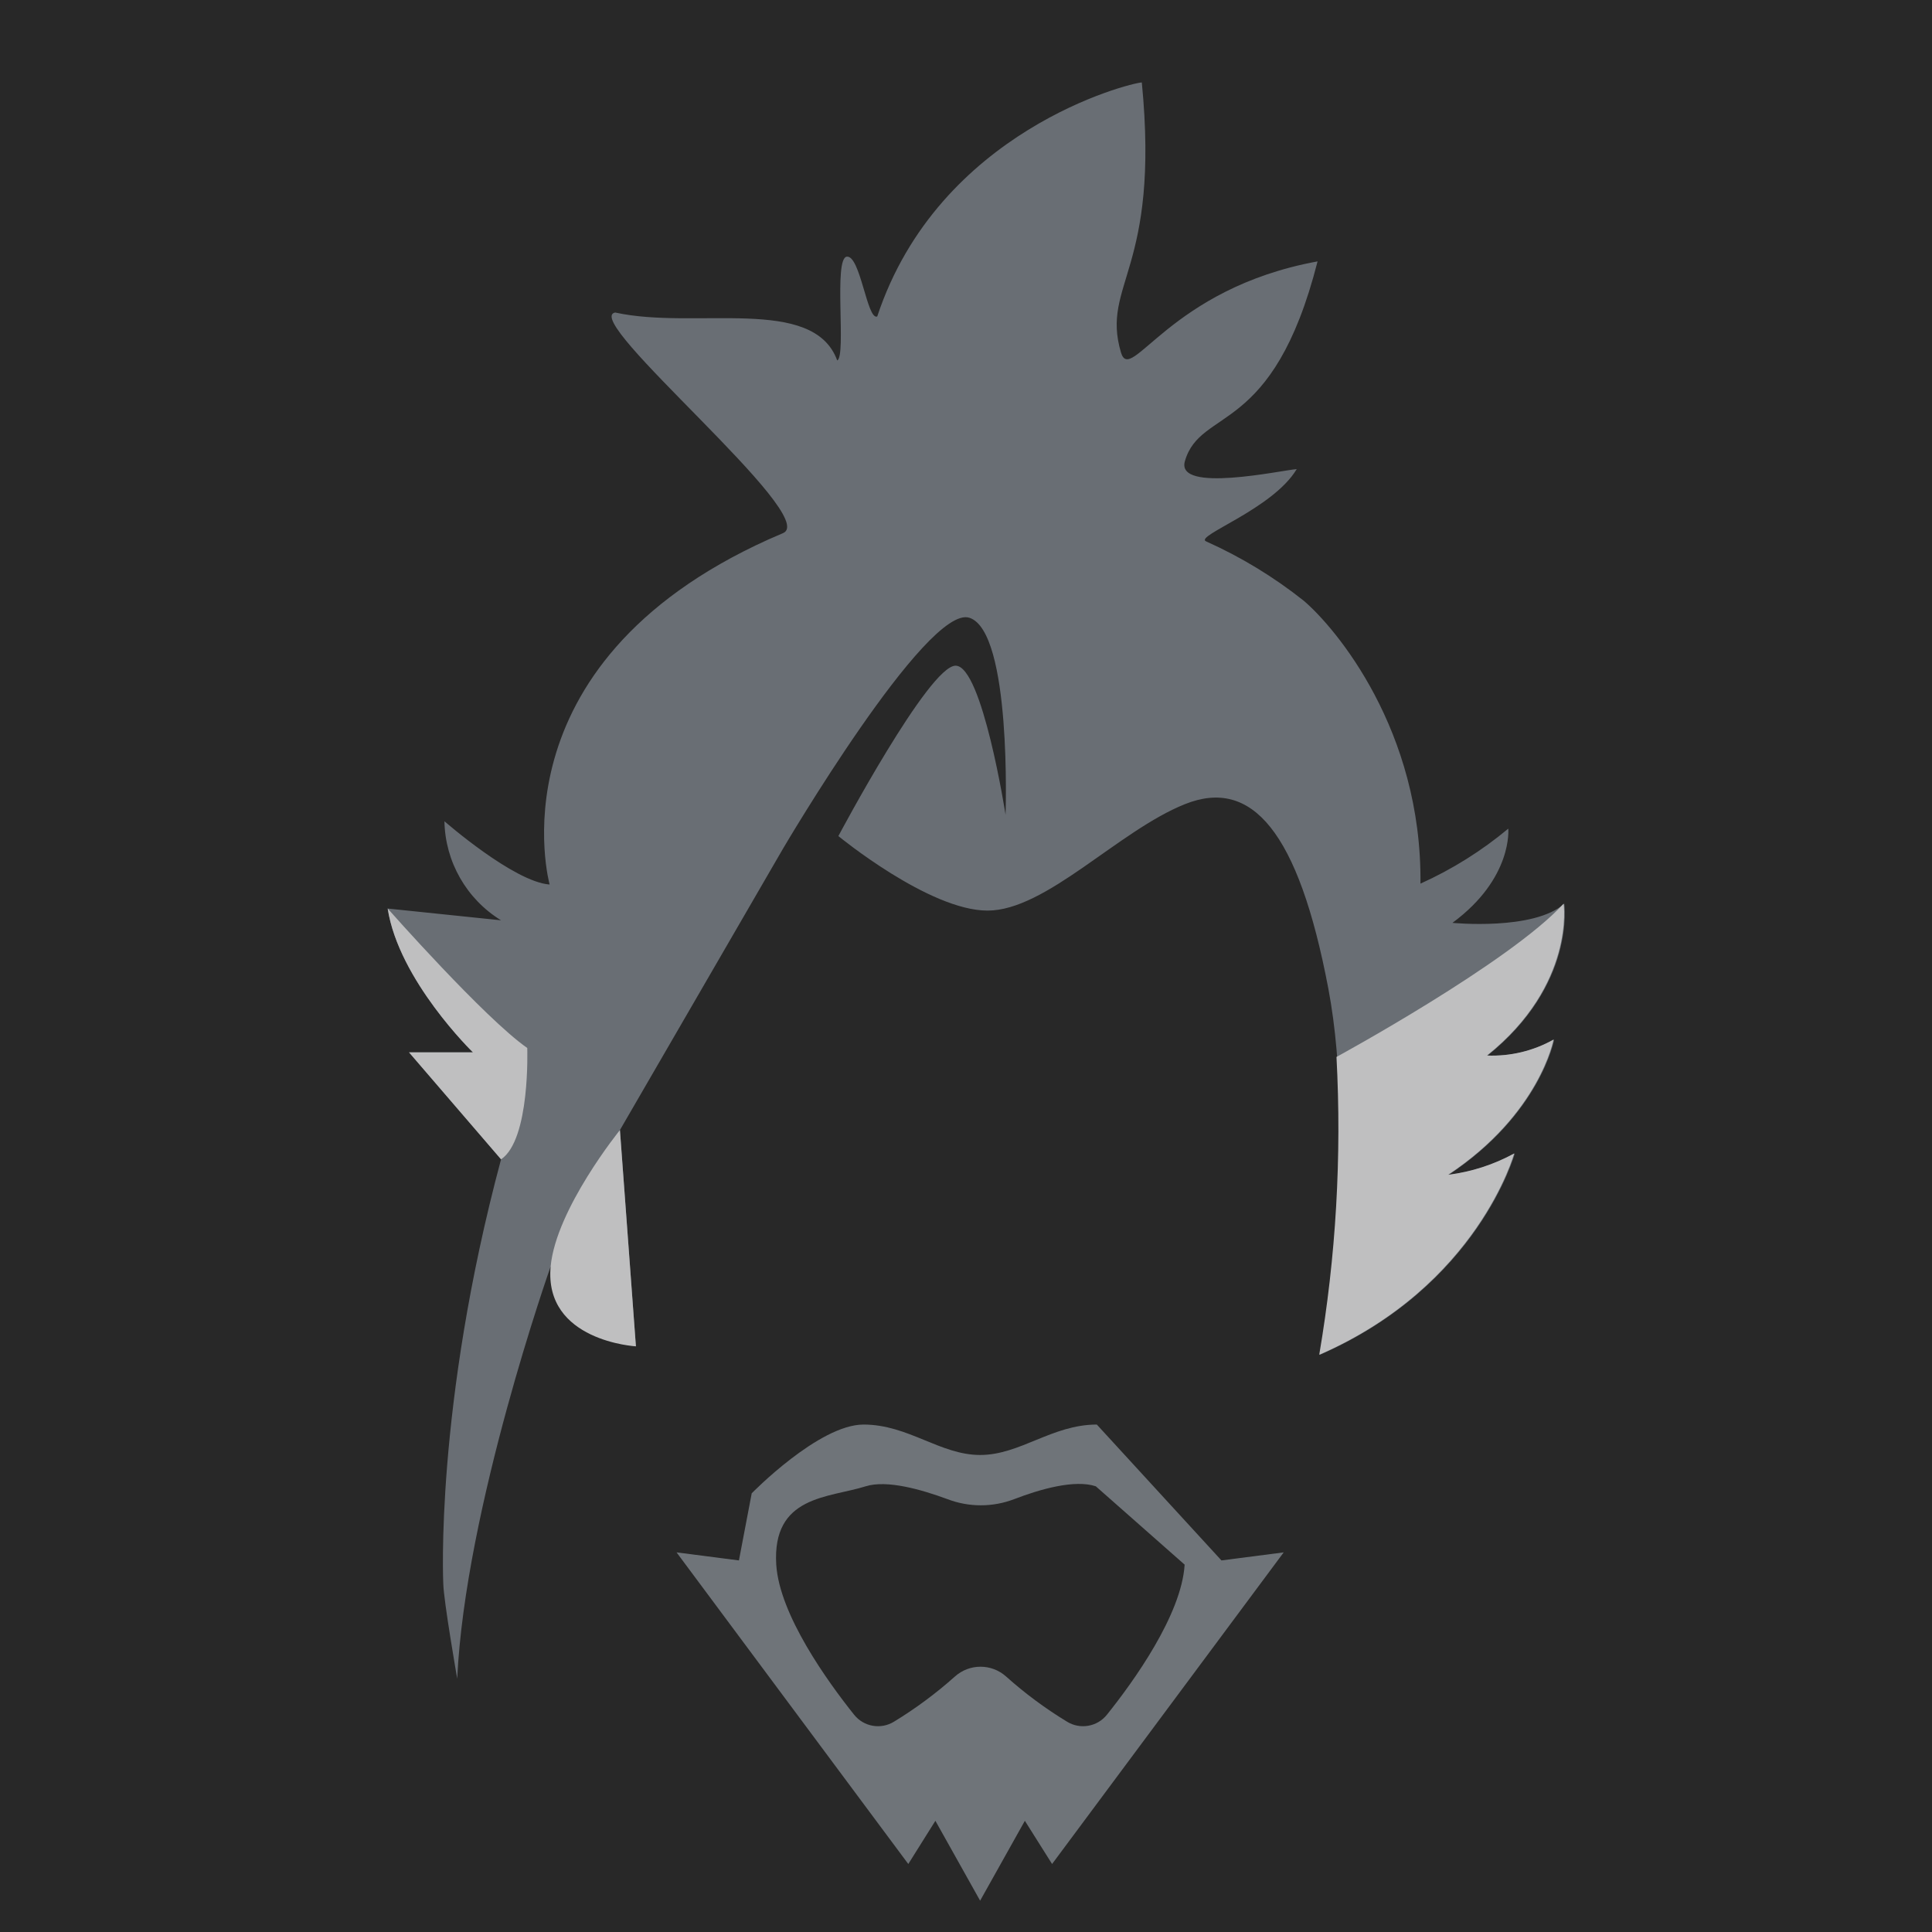
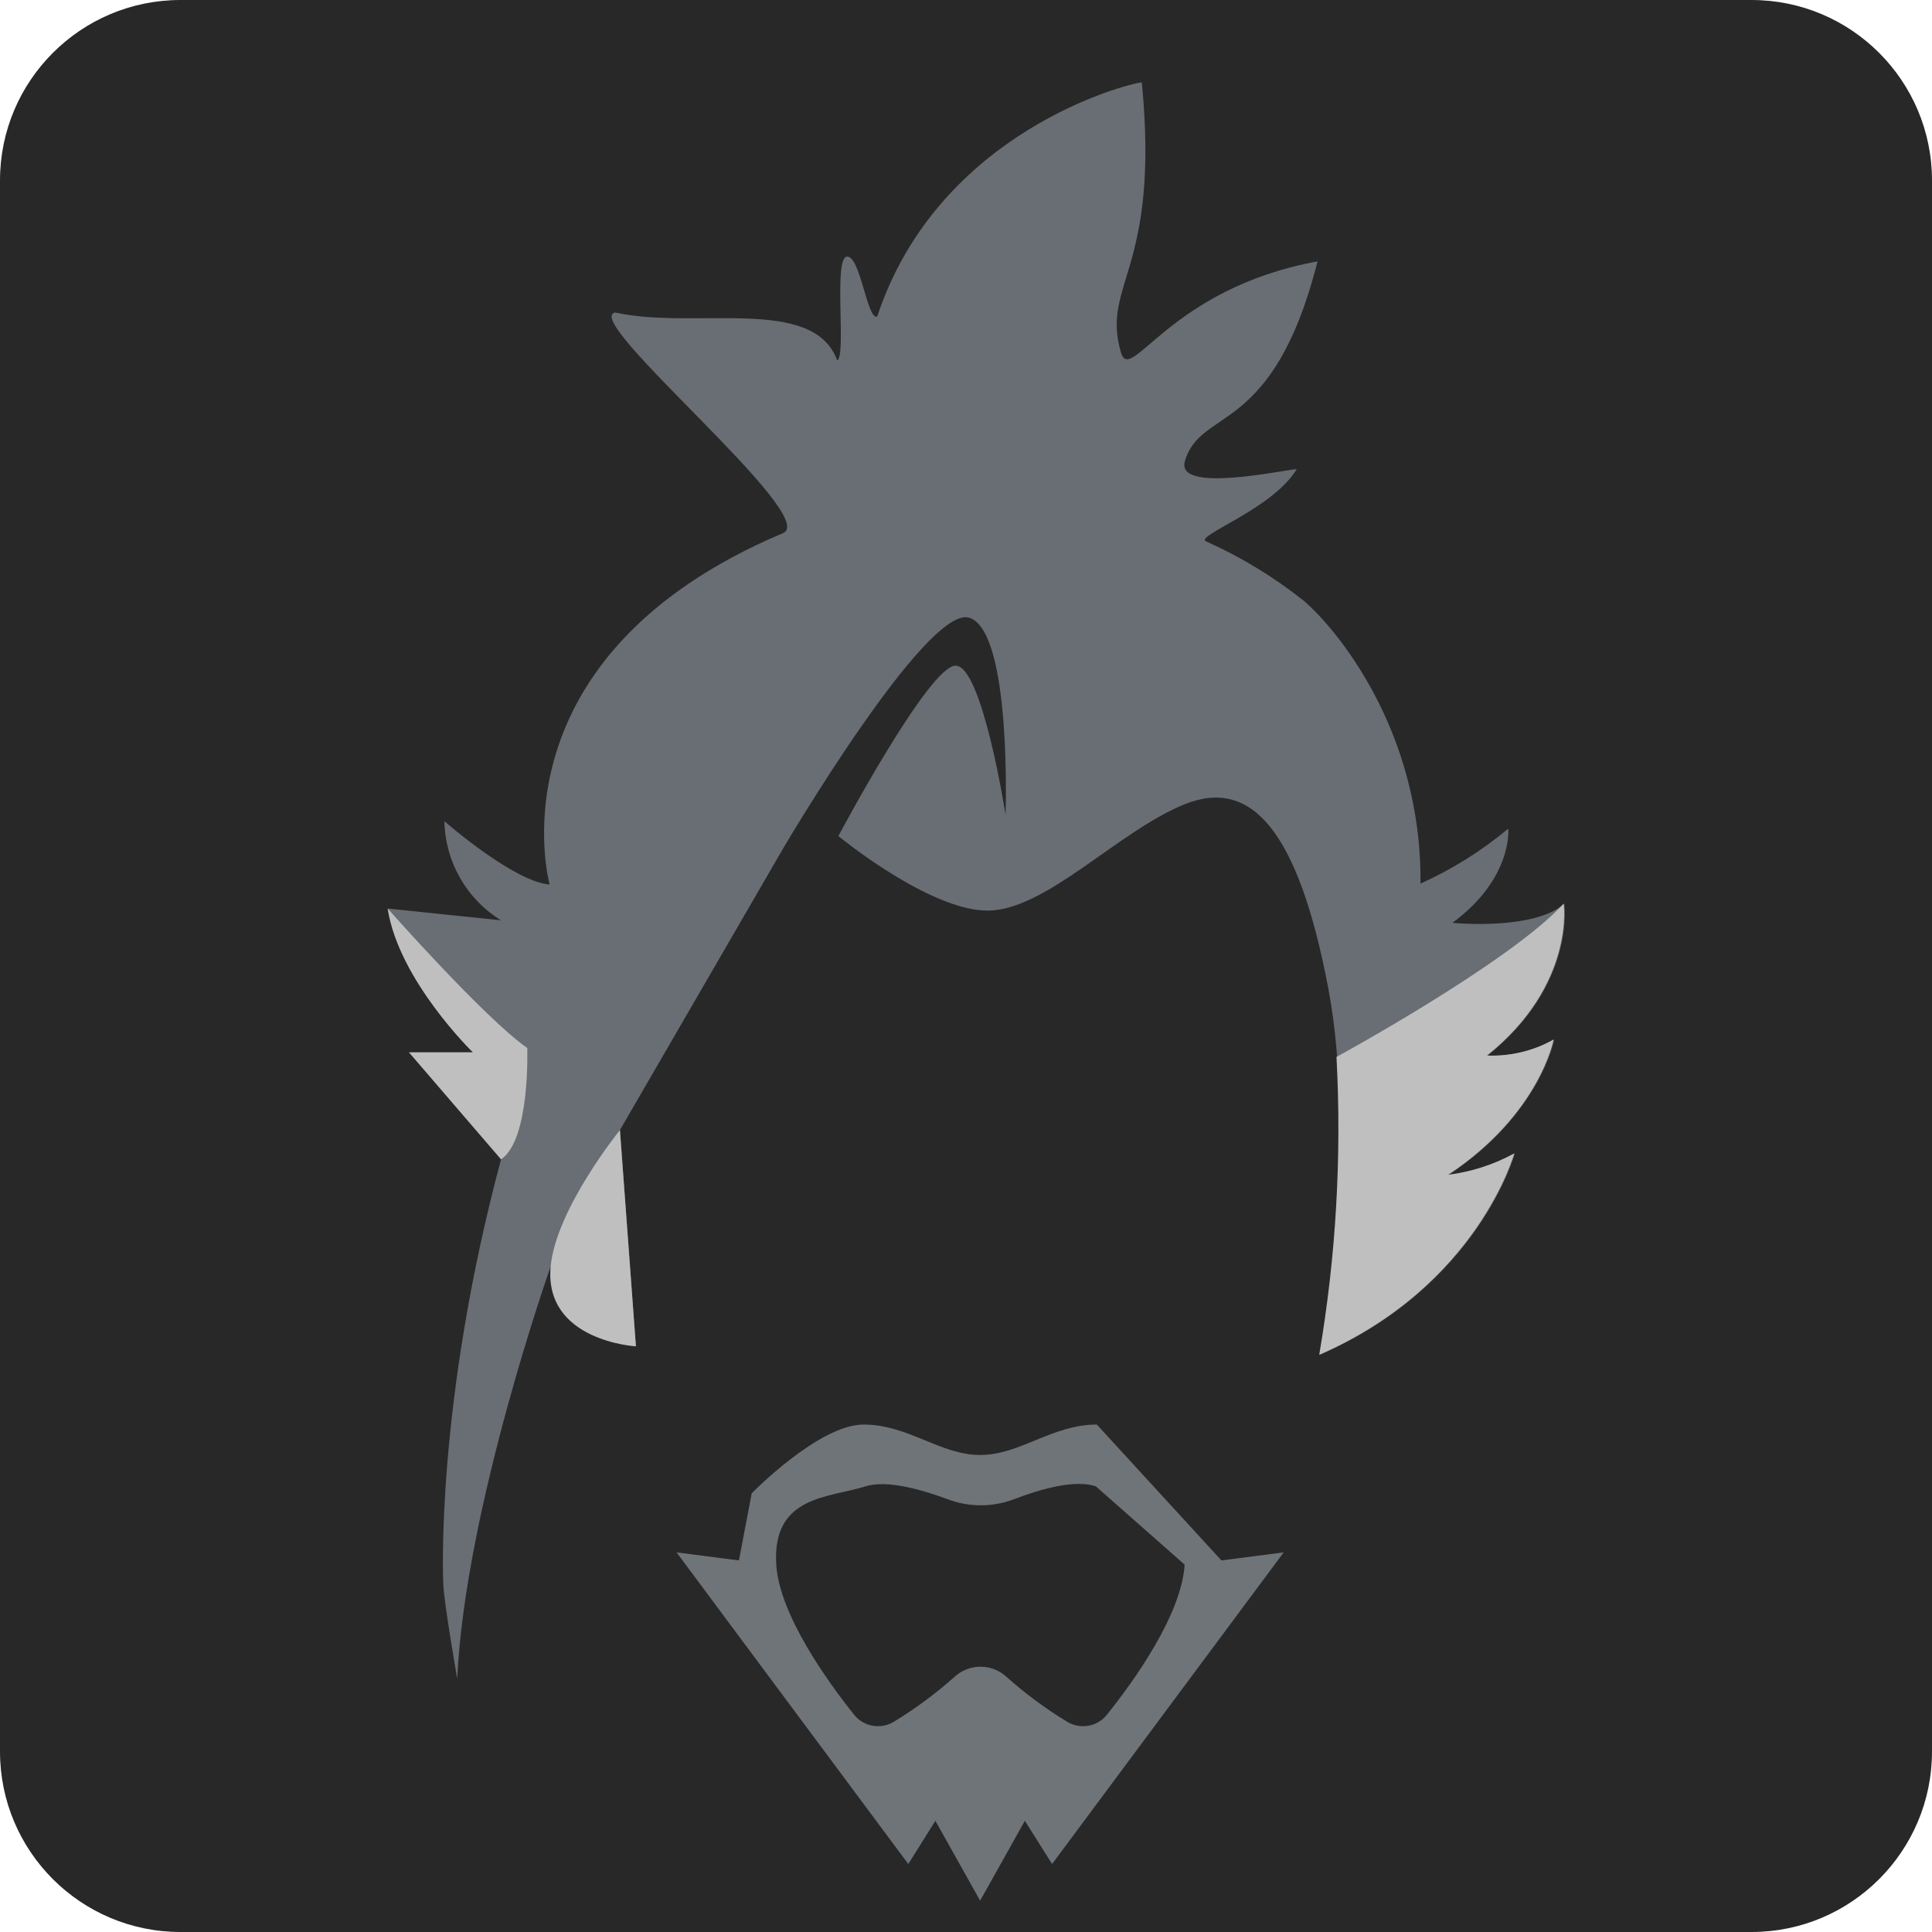
<svg xmlns="http://www.w3.org/2000/svg" viewBox="0 0 151.15 151.15">
  <defs>
    <style>.cls-1{fill:#282828;}.cls-2{fill:#6f7479;}.cls-3{fill:#696e74;}.cls-4{fill:#bfbfc0;}</style>
  </defs>
  <g id="Hanzo">
-     <rect class="cls-1" width="151.15" height="151.15" />
+     <rect class="cls-1" width="151.15" height="151.15" rx="14.12" ry="14.12" />
    <path class="cls-2" d="M85.81,111.45c-3.5,0-6,2.38-9.13,2.38s-5.62-2.38-9.12-2.38-8.75,5.38-8.75,5.38l-1,5.25-4.88-.63,18.13,24.38,2.12-3.38,3.5,6.25,3.5-6.25,2.13,3.38,18.12-24.38-4.87.63m-2.88.33c-.24,3.92-4,9.15-6.08,11.74a2.39,2.39,0,0,1-3.13.54,32.2,32.2,0,0,1-4.76-3.53,3,3,0,0,0-4,0,32.73,32.73,0,0,1-4.76,3.53,2.39,2.39,0,0,1-3.13-.54c-2.07-2.59-5.84-7.82-6.09-11.74-.33-5.42,4.09-5.21,7-6.13,1.67-.52,4.37.26,6.38,1a7.31,7.31,0,0,0,5.25,0c2-.77,4.71-1.55,6.37-1" />
    <path class="cls-3" d="M34.68,123.89S34,110.08,39.2,90.7L32,82.33h5S31.2,76.7,30.33,71.08L39.2,72a9.3,9.3,0,0,1-4.43-7.75S40.2,69,43,69.2c0,0-4.75-17.12,17.13-27l1.13-.49c3-1.26-15.92-16.75-13.13-17.26,6.25,1.38,15.5-1.37,17.37,3.75.73-.33-.31-8,.75-8.12s1.59,5,2.38,4.68C73.45,10.2,88.41,6.49,89.33,6.45,90.77,21.2,86.11,22.2,87.7,27.58c.77,2.57,3.75-5,15.38-7.13C99.58,34.2,93.93,31.82,92.7,36.08c-.73,2.53,7.57.71,8.75.62-1.87,3.13-8,5.22-7.1,5.65A35.83,35.83,0,0,1,102,47c2.5,2.13,9.25,10.13,9.13,22.13A29.9,29.9,0,0,0,118,64.83s.38,3.87-4.37,7.37c0,0,6.37.63,8.75-1.5,0,0,.92,6.33-6,11.88a9.84,9.84,0,0,0,5.21-1.25s-1.08,5.83-8.25,10.58a14.54,14.54,0,0,0,5.17-1.67s-2.84,10.34-15.25,15.75c0,0,3-16.33.66-28.66s-6-16.5-11.21-14.42-10.87,8.33-15.45,8.33-11.67-5.83-11.67-5.83,7.08-13.33,9.17-13.33,3.91,11.66,3.91,11.66.5-14.33-2.83-15.41S61.25,66.41,61.25,66.41l-12.75,22,1.25,16.92a8.85,8.85,0,0,1-6.67-6.25S36.39,118,35.77,131.33C35.77,131.33,34.71,125.26,34.68,123.89Z" />
    <path class="cls-4" d="M39.2,90.7,32,82.33h5S31.2,76.7,30.33,71.08c0,0,7.58,8.58,10.92,10.91C41.25,82,41.5,89.16,39.2,90.7Z" />
    <path class="cls-4" d="M122.33,70.7s.92,6.33-6,11.88a9.84,9.84,0,0,0,5.21-1.25s-1.08,5.83-8.25,10.58a14.54,14.54,0,0,0,5.17-1.67s-2.84,10.34-15.25,15.75a105.27,105.27,0,0,0,1.35-23.3S118.08,75.33,122.33,70.7Z" />
    <path class="cls-4" d="M43.08,99.08c-.54,5.85,6.67,6.25,6.67,6.25L48.5,88.41S43.5,94.58,43.08,99.08Z" />
  </g>
</svg>
